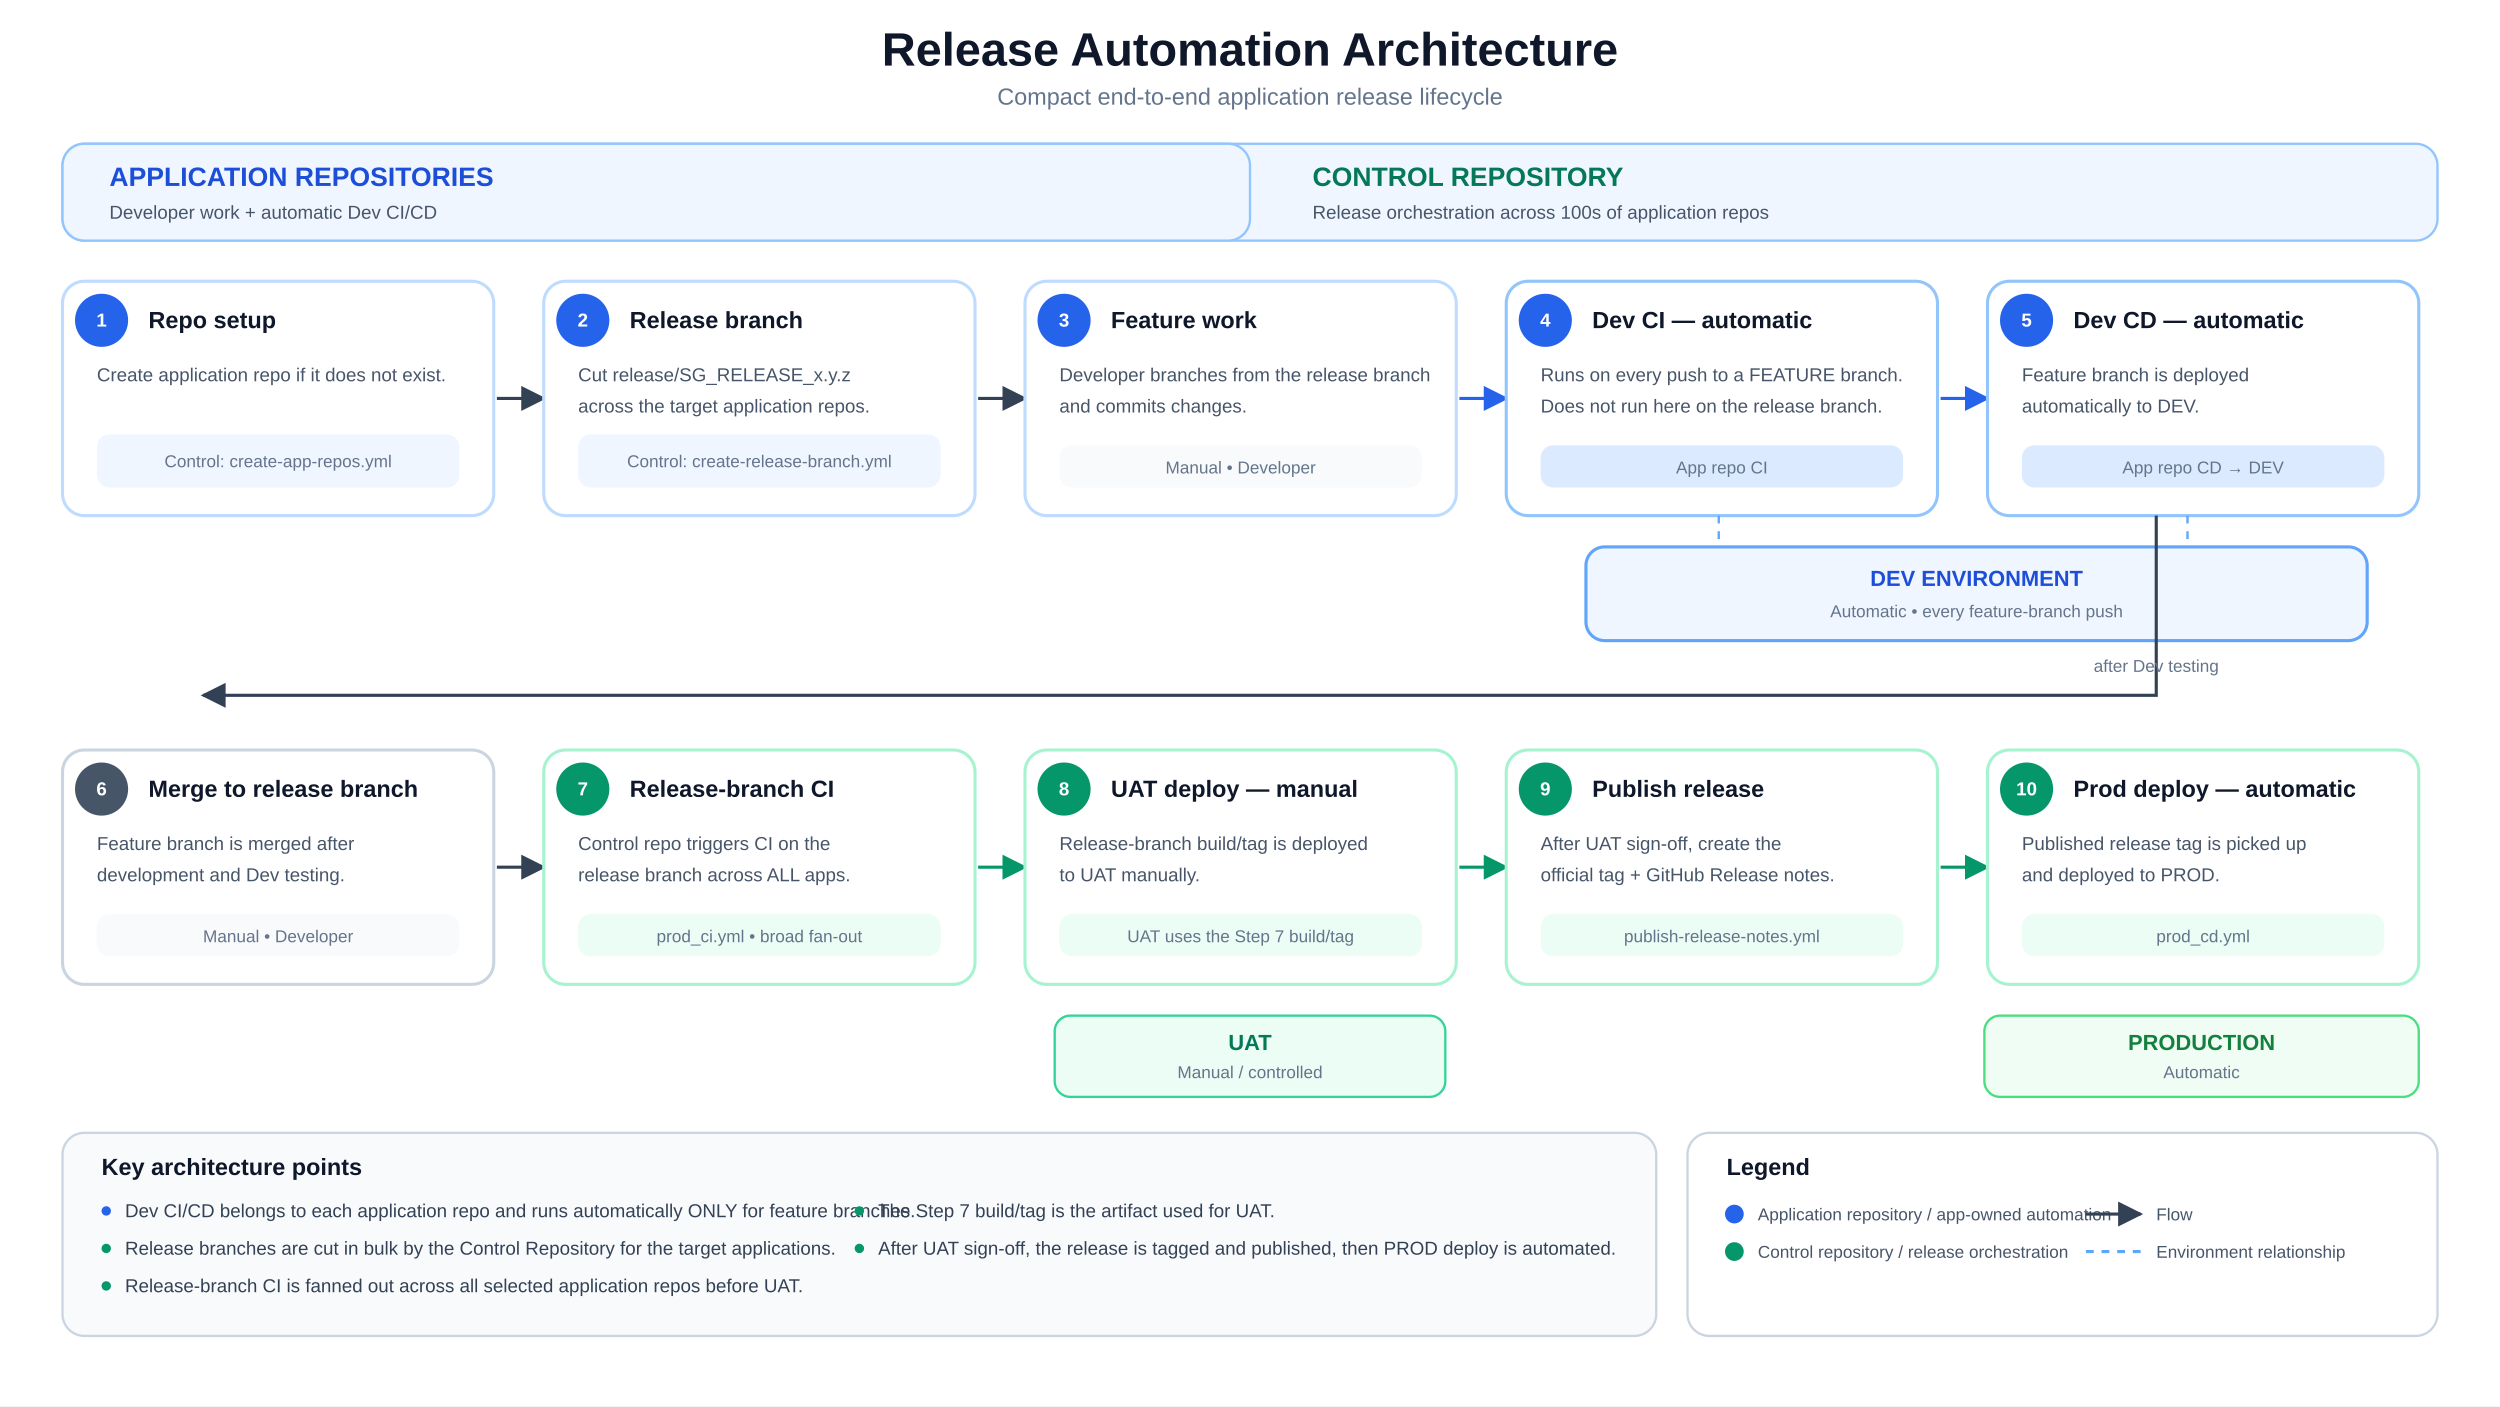
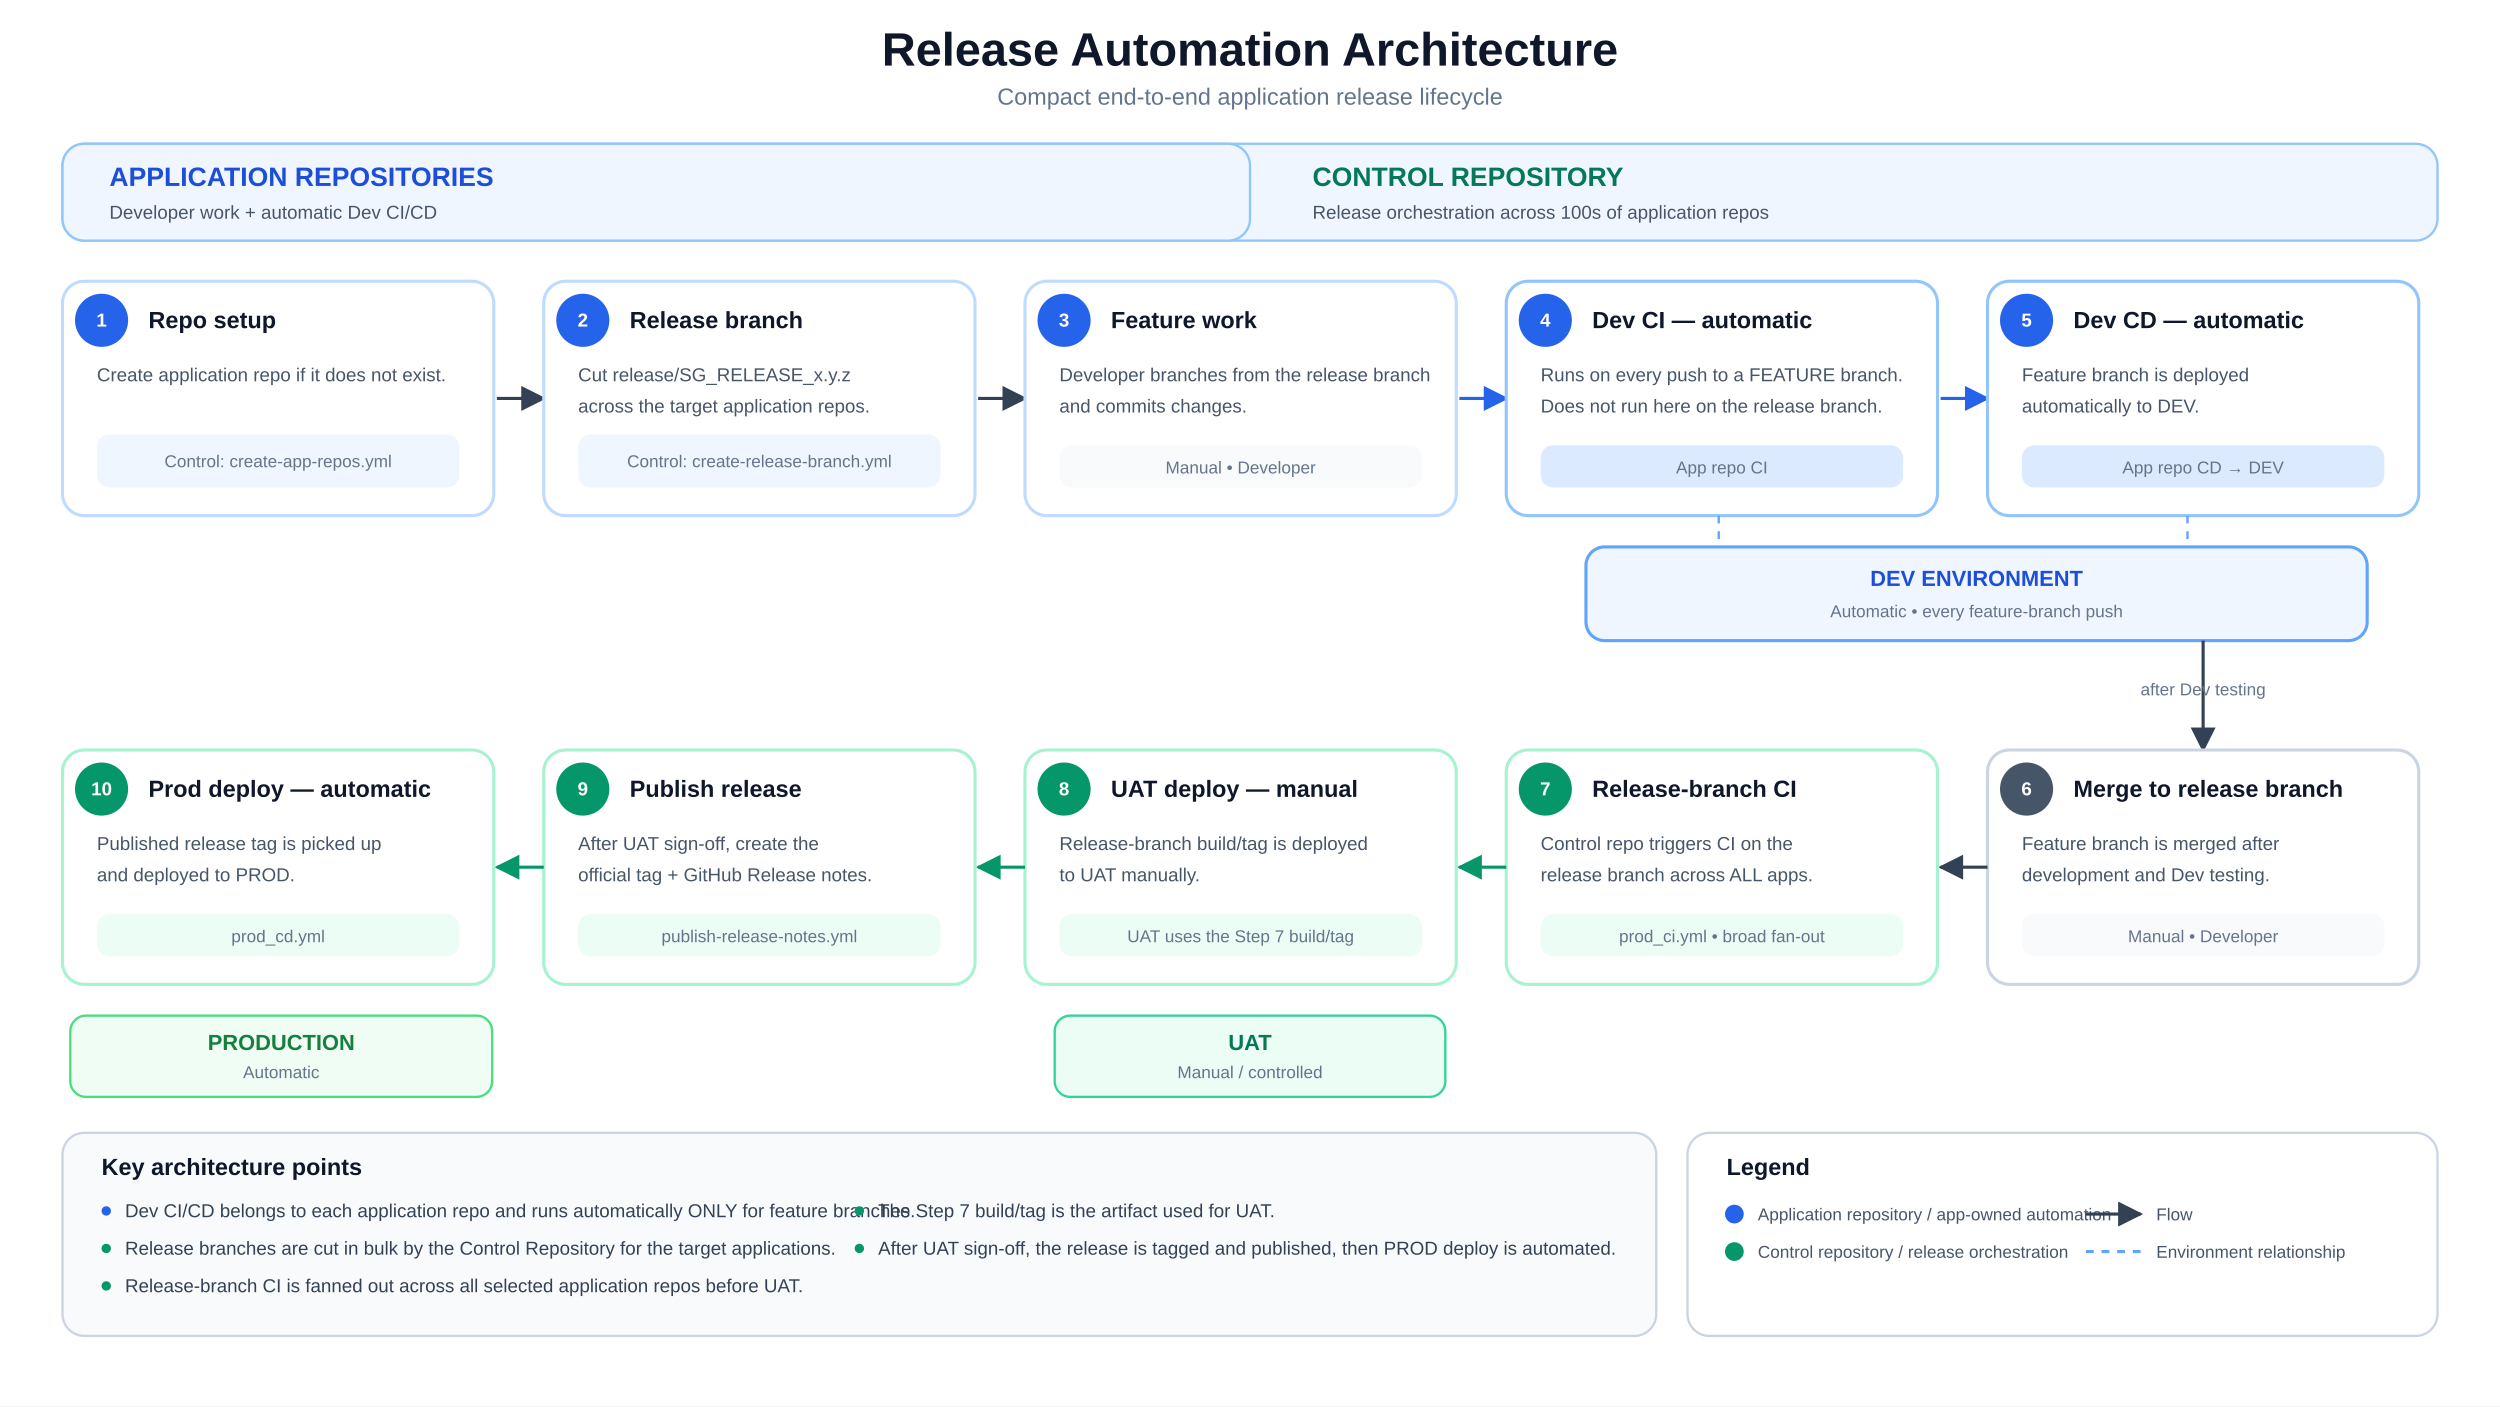
<svg xmlns="http://www.w3.org/2000/svg" width="1600" height="900" viewBox="0 0 1600 900">
  <defs>
    <marker id="arrow" viewBox="0 0 10 10" refX="9" refY="5" markerWidth="8" markerHeight="8" orient="auto-start-reverse">
      <path d="M 0 0 L 10 5 L 0 10 z" fill="#334155" />
    </marker>
    <marker id="blueArrow" viewBox="0 0 10 10" refX="9" refY="5" markerWidth="8" markerHeight="8" orient="auto-start-reverse">
      <path d="M 0 0 L 10 5 L 0 10 z" fill="#2563eb" />
    </marker>
    <marker id="greenArrow" viewBox="0 0 10 10" refX="9" refY="5" markerWidth="8" markerHeight="8" orient="auto-start-reverse">
      <path d="M 0 0 L 10 5 L 0 10 z" fill="#059669" />
    </marker>
    <style>
      .title{font:700 30px Arial,sans-serif;fill:#0f172a}
      .subtitle{font:400 15px Arial,sans-serif;fill:#64748b}
      .laneTitle{font:700 17px Arial,sans-serif}
      .laneSub{font:400 12px Arial,sans-serif;fill:#475569}
      .step{font:700 12px Arial,sans-serif;fill:#fff}
      .boxTitle{font:700 15px Arial,sans-serif;fill:#0f172a}
      .body{font:400 12px Arial,sans-serif;fill:#475569}
      .small{font:400 11px Arial,sans-serif;fill:#64748b}
      .env{font:700 14px Arial,sans-serif}
      .note{font:400 12px Arial,sans-serif;fill:#334155}
      .legend{font:400 11px Arial,sans-serif;fill:#475569}
    </style>
  </defs>
  <rect width="1600" height="900" fill="#ffffff" />
  <text x="800" y="42" text-anchor="middle" class="title">Release Automation Architecture</text>
  <text x="800" y="67" text-anchor="middle" class="subtitle">Compact end-to-end application release lifecycle</text>
  <rect x="40" y="92" width="1520" height="62" rx="14" fill="#eff6ff" stroke="#93c5fd" stroke-width="1.5" />
  <rect x="40" y="92" width="760" height="62" rx="14" fill="#eff6ff" stroke="#93c5fd" stroke-width="1.5" />
  <text x="70" y="119" class="laneTitle" fill="#1d4ed8">APPLICATION REPOSITORIES</text>
  <text x="70" y="140" class="laneSub">Developer work + automatic Dev CI/CD</text>
  <text x="840" y="119" class="laneTitle" fill="#047857">CONTROL REPOSITORY</text>
  <text x="840" y="140" class="laneSub">Release orchestration across 100s of application repos</text>
  <g transform="translate(40,180)">
    <rect width="276" height="150" rx="14" fill="#fff" stroke="#bfdbfe" stroke-width="2" />
    <circle cx="25" cy="25" r="17" fill="#2563eb" />
    <text x="25" y="29" text-anchor="middle" class="step">1</text>
    <text x="55" y="30" class="boxTitle">Repo setup</text>
    <text x="22" y="64" class="body">Create application repo if it does not exist.</text>
    <rect x="22" y="98" width="232" height="34" rx="8" fill="#eff6ff" />
    <text x="138" y="119" text-anchor="middle" class="small">Control: create-app-repos.yml</text>
  </g>
  <line x1="318" y1="255" x2="348" y2="255" stroke="#334155" stroke-width="2" marker-end="url(#arrow)" />
  <g transform="translate(348,180)">
    <rect width="276" height="150" rx="14" fill="#fff" stroke="#bfdbfe" stroke-width="2" />
    <circle cx="25" cy="25" r="17" fill="#2563eb" />
    <text x="25" y="29" text-anchor="middle" class="step">2</text>
    <text x="55" y="30" class="boxTitle">Release branch</text>
    <text x="22" y="64" class="body">Cut release/SG_RELEASE_x.y.z</text>
    <text x="22" y="84" class="body">across the target application repos.</text>
    <rect x="22" y="98" width="232" height="34" rx="8" fill="#eff6ff" />
    <text x="138" y="119" text-anchor="middle" class="small">Control: create-release-branch.yml</text>
  </g>
  <line x1="626" y1="255" x2="656" y2="255" stroke="#334155" stroke-width="2" marker-end="url(#arrow)" />
  <g transform="translate(656,180)">
    <rect width="276" height="150" rx="14" fill="#fff" stroke="#bfdbfe" stroke-width="2" />
    <circle cx="25" cy="25" r="17" fill="#2563eb" />
    <text x="25" y="29" text-anchor="middle" class="step">3</text>
    <text x="55" y="30" class="boxTitle">Feature work</text>
    <text x="22" y="64" class="body">Developer branches from the release branch</text>
    <text x="22" y="84" class="body">and commits changes.</text>
    <rect x="22" y="105" width="232" height="27" rx="8" fill="#f8fafc" />
    <text x="138" y="123" text-anchor="middle" class="small">Manual • Developer</text>
  </g>
  <line x1="934" y1="255" x2="964" y2="255" stroke="#2563eb" stroke-width="2" marker-end="url(#blueArrow)" />
  <g transform="translate(964,180)">
    <rect width="276" height="150" rx="14" fill="#fff" stroke="#93c5fd" stroke-width="2" />
    <circle cx="25" cy="25" r="17" fill="#2563eb" />
    <text x="25" y="29" text-anchor="middle" class="step">4</text>
    <text x="55" y="30" class="boxTitle">Dev CI — automatic</text>
    <text x="22" y="64" class="body">Runs on every push to a FEATURE branch.</text>
    <text x="22" y="84" class="body">Does not run here on the release branch.</text>
    <rect x="22" y="105" width="232" height="27" rx="8" fill="#dbeafe" />
    <text x="138" y="123" text-anchor="middle" class="small">App repo CI</text>
  </g>
  <line x1="1242" y1="255" x2="1272" y2="255" stroke="#2563eb" stroke-width="2" marker-end="url(#blueArrow)" />
  <g transform="translate(1272,180)">
    <rect width="276" height="150" rx="14" fill="#fff" stroke="#93c5fd" stroke-width="2" />
    <circle cx="25" cy="25" r="17" fill="#2563eb" />
    <text x="25" y="29" text-anchor="middle" class="step">5</text>
    <text x="55" y="30" class="boxTitle">Dev CD — automatic</text>
    <text x="22" y="64" class="body">Feature branch is deployed</text>
    <text x="22" y="84" class="body">automatically to DEV.</text>
    <rect x="22" y="105" width="232" height="27" rx="8" fill="#dbeafe" />
    <text x="138" y="123" text-anchor="middle" class="small">App repo CD → DEV</text>
  </g>
  <rect x="1015" y="350" width="500" height="60" rx="12" fill="#eff6ff" stroke="#60a5fa" stroke-width="2" />
  <text x="1265" y="375" text-anchor="middle" class="env" fill="#1d4ed8">DEV ENVIRONMENT</text>
  <text x="1265" y="395" text-anchor="middle" class="small">Automatic • every feature-branch push</text>
  <path d="M1100 330 V350 M1400 330 V350" stroke="#60a5fa" stroke-width="1.5" stroke-dasharray="5 5" />
-   <path d="M1380 330 V445 H130" stroke="#334155" stroke-width="2" fill="none" marker-end="url(#arrow)" />
-   <text x="1380" y="430" class="small" text-anchor="middle">after Dev testing</text>
-   <g transform="translate(40,480)">
+   <path d="M1410 410 V480" stroke="#334155" stroke-width="2" fill="none" marker-end="url(#arrow)" />
+   <text x="1410" y="445" class="small" text-anchor="middle">after Dev testing</text>
+   <g transform="translate(1272,480)">
    <rect width="276" height="150" rx="14" fill="#fff" stroke="#cbd5e1" stroke-width="2" />
    <circle cx="25" cy="25" r="17" fill="#475569" />
    <text x="25" y="29" text-anchor="middle" class="step">6</text>
    <text x="55" y="30" class="boxTitle">Merge to release branch</text>
    <text x="22" y="64" class="body">Feature branch is merged after</text>
    <text x="22" y="84" class="body">development and Dev testing.</text>
    <rect x="22" y="105" width="232" height="27" rx="8" fill="#f8fafc" />
    <text x="138" y="123" text-anchor="middle" class="small">Manual • Developer</text>
  </g>
-   <line x1="318" y1="555" x2="348" y2="555" stroke="#334155" stroke-width="2" marker-end="url(#arrow)" />
-   <g transform="translate(348,480)">
+   <line x1="1272" y1="555" x2="1242" y2="555" stroke="#334155" stroke-width="2" marker-end="url(#arrow)" />
+   <g transform="translate(964,480)">
    <rect width="276" height="150" rx="14" fill="#fff" stroke="#a7f3d0" stroke-width="2" />
    <circle cx="25" cy="25" r="17" fill="#059669" />
    <text x="25" y="29" text-anchor="middle" class="step">7</text>
    <text x="55" y="30" class="boxTitle">Release-branch CI</text>
    <text x="22" y="64" class="body">Control repo triggers CI on the</text>
    <text x="22" y="84" class="body">release branch across ALL apps.</text>
    <rect x="22" y="105" width="232" height="27" rx="8" fill="#ecfdf5" />
    <text x="138" y="123" text-anchor="middle" class="small">prod_ci.yml • broad fan-out</text>
  </g>
-   <line x1="626" y1="555" x2="656" y2="555" stroke="#059669" stroke-width="2" marker-end="url(#greenArrow)" />
+   <line x1="964" y1="555" x2="934" y2="555" stroke="#059669" stroke-width="2" marker-end="url(#greenArrow)" />
  <g transform="translate(656,480)">
    <rect width="276" height="150" rx="14" fill="#fff" stroke="#a7f3d0" stroke-width="2" />
    <circle cx="25" cy="25" r="17" fill="#059669" />
    <text x="25" y="29" text-anchor="middle" class="step">8</text>
    <text x="55" y="30" class="boxTitle">UAT deploy — manual</text>
    <text x="22" y="64" class="body">Release-branch build/tag is deployed</text>
    <text x="22" y="84" class="body">to UAT manually.</text>
    <rect x="22" y="105" width="232" height="27" rx="8" fill="#ecfdf5" />
    <text x="138" y="123" text-anchor="middle" class="small">UAT uses the Step 7 build/tag</text>
  </g>
-   <line x1="934" y1="555" x2="964" y2="555" stroke="#059669" stroke-width="2" marker-end="url(#greenArrow)" />
-   <g transform="translate(964,480)">
+   <line x1="656" y1="555" x2="626" y2="555" stroke="#059669" stroke-width="2" marker-end="url(#greenArrow)" />
+   <g transform="translate(348,480)">
    <rect width="276" height="150" rx="14" fill="#fff" stroke="#a7f3d0" stroke-width="2" />
    <circle cx="25" cy="25" r="17" fill="#059669" />
    <text x="25" y="29" text-anchor="middle" class="step">9</text>
    <text x="55" y="30" class="boxTitle">Publish release</text>
    <text x="22" y="64" class="body">After UAT sign-off, create the</text>
    <text x="22" y="84" class="body">official tag + GitHub Release notes.</text>
    <rect x="22" y="105" width="232" height="27" rx="8" fill="#ecfdf5" />
    <text x="138" y="123" text-anchor="middle" class="small">publish-release-notes.yml</text>
  </g>
-   <line x1="1242" y1="555" x2="1272" y2="555" stroke="#059669" stroke-width="2" marker-end="url(#greenArrow)" />
-   <g transform="translate(1272,480)">
+   <line x1="348" y1="555" x2="318" y2="555" stroke="#059669" stroke-width="2" marker-end="url(#greenArrow)" />
+   <g transform="translate(40,480)">
    <rect width="276" height="150" rx="14" fill="#fff" stroke="#a7f3d0" stroke-width="2" />
    <circle cx="25" cy="25" r="17" fill="#059669" />
    <text x="25" y="29" text-anchor="middle" class="step">10</text>
    <text x="55" y="30" class="boxTitle">Prod deploy — automatic</text>
    <text x="22" y="64" class="body">Published release tag is picked up</text>
    <text x="22" y="84" class="body">and deployed to PROD.</text>
    <rect x="22" y="105" width="232" height="27" rx="8" fill="#ecfdf5" />
    <text x="138" y="123" text-anchor="middle" class="small">prod_cd.yml</text>
  </g>
  <rect x="675" y="650" width="250" height="52" rx="10" fill="#ecfdf5" stroke="#34d399" stroke-width="1.5" />
  <text x="800" y="672" text-anchor="middle" class="env" fill="#047857">UAT</text>
  <text x="800" y="690" text-anchor="middle" class="small">Manual / controlled</text>
-   <rect x="1270" y="650" width="278" height="52" rx="10" fill="#f0fdf4" stroke="#4ade80" stroke-width="1.5" />
-   <text x="1409" y="672" text-anchor="middle" class="env" fill="#15803d">PRODUCTION</text>
-   <text x="1409" y="690" text-anchor="middle" class="small">Automatic</text>
+   <rect x="45" y="650" width="270" height="52" rx="10" fill="#f0fdf4" stroke="#4ade80" stroke-width="1.5" />
+   <text x="180" y="672" text-anchor="middle" class="env" fill="#15803d">PRODUCTION</text>
+   <text x="180" y="690" text-anchor="middle" class="small">Automatic</text>
  <rect x="40" y="725" width="1020" height="130" rx="14" fill="#f8fafc" stroke="#cbd5e1" stroke-width="1.5" />
  <text x="65" y="752" class="boxTitle">Key architecture points</text>
  <circle cx="68" cy="775" r="3" fill="#2563eb" />
  <text x="80" y="779" class="note">Dev CI/CD belongs to each application repo and runs automatically ONLY for feature branches.</text>
  <circle cx="68" cy="799" r="3" fill="#059669" />
  <text x="80" y="803" class="note">Release branches are cut in bulk by the Control Repository for the target applications.</text>
  <circle cx="68" cy="823" r="3" fill="#059669" />
  <text x="80" y="827" class="note">Release-branch CI is fanned out across all selected application repos before UAT.</text>
  <circle cx="550" cy="775" r="3" fill="#059669" />
  <text x="562" y="779" class="note">The Step 7 build/tag is the artifact used for UAT.</text>
  <circle cx="550" cy="799" r="3" fill="#059669" />
  <text x="562" y="803" class="note">After UAT sign-off, the release is tagged and published, then PROD deploy is automated.</text>
  <rect x="1080" y="725" width="480" height="130" rx="14" fill="#ffffff" stroke="#cbd5e1" stroke-width="1.5" />
  <text x="1105" y="752" class="boxTitle">Legend</text>
  <circle cx="1110" cy="777" r="6" fill="#2563eb" />
  <text x="1125" y="781" class="legend">Application repository / app-owned automation</text>
  <circle cx="1110" cy="801" r="6" fill="#059669" />
  <text x="1125" y="805" class="legend">Control repository / release orchestration</text>
  <line x1="1335" y1="777" x2="1370" y2="777" stroke="#334155" stroke-width="2" marker-end="url(#arrow)" />
  <text x="1380" y="781" class="legend">Flow</text>
  <line x1="1335" y1="801" x2="1370" y2="801" stroke="#60a5fa" stroke-width="2" stroke-dasharray="5 5" />
  <text x="1380" y="805" class="legend">Environment relationship</text>
</svg>
